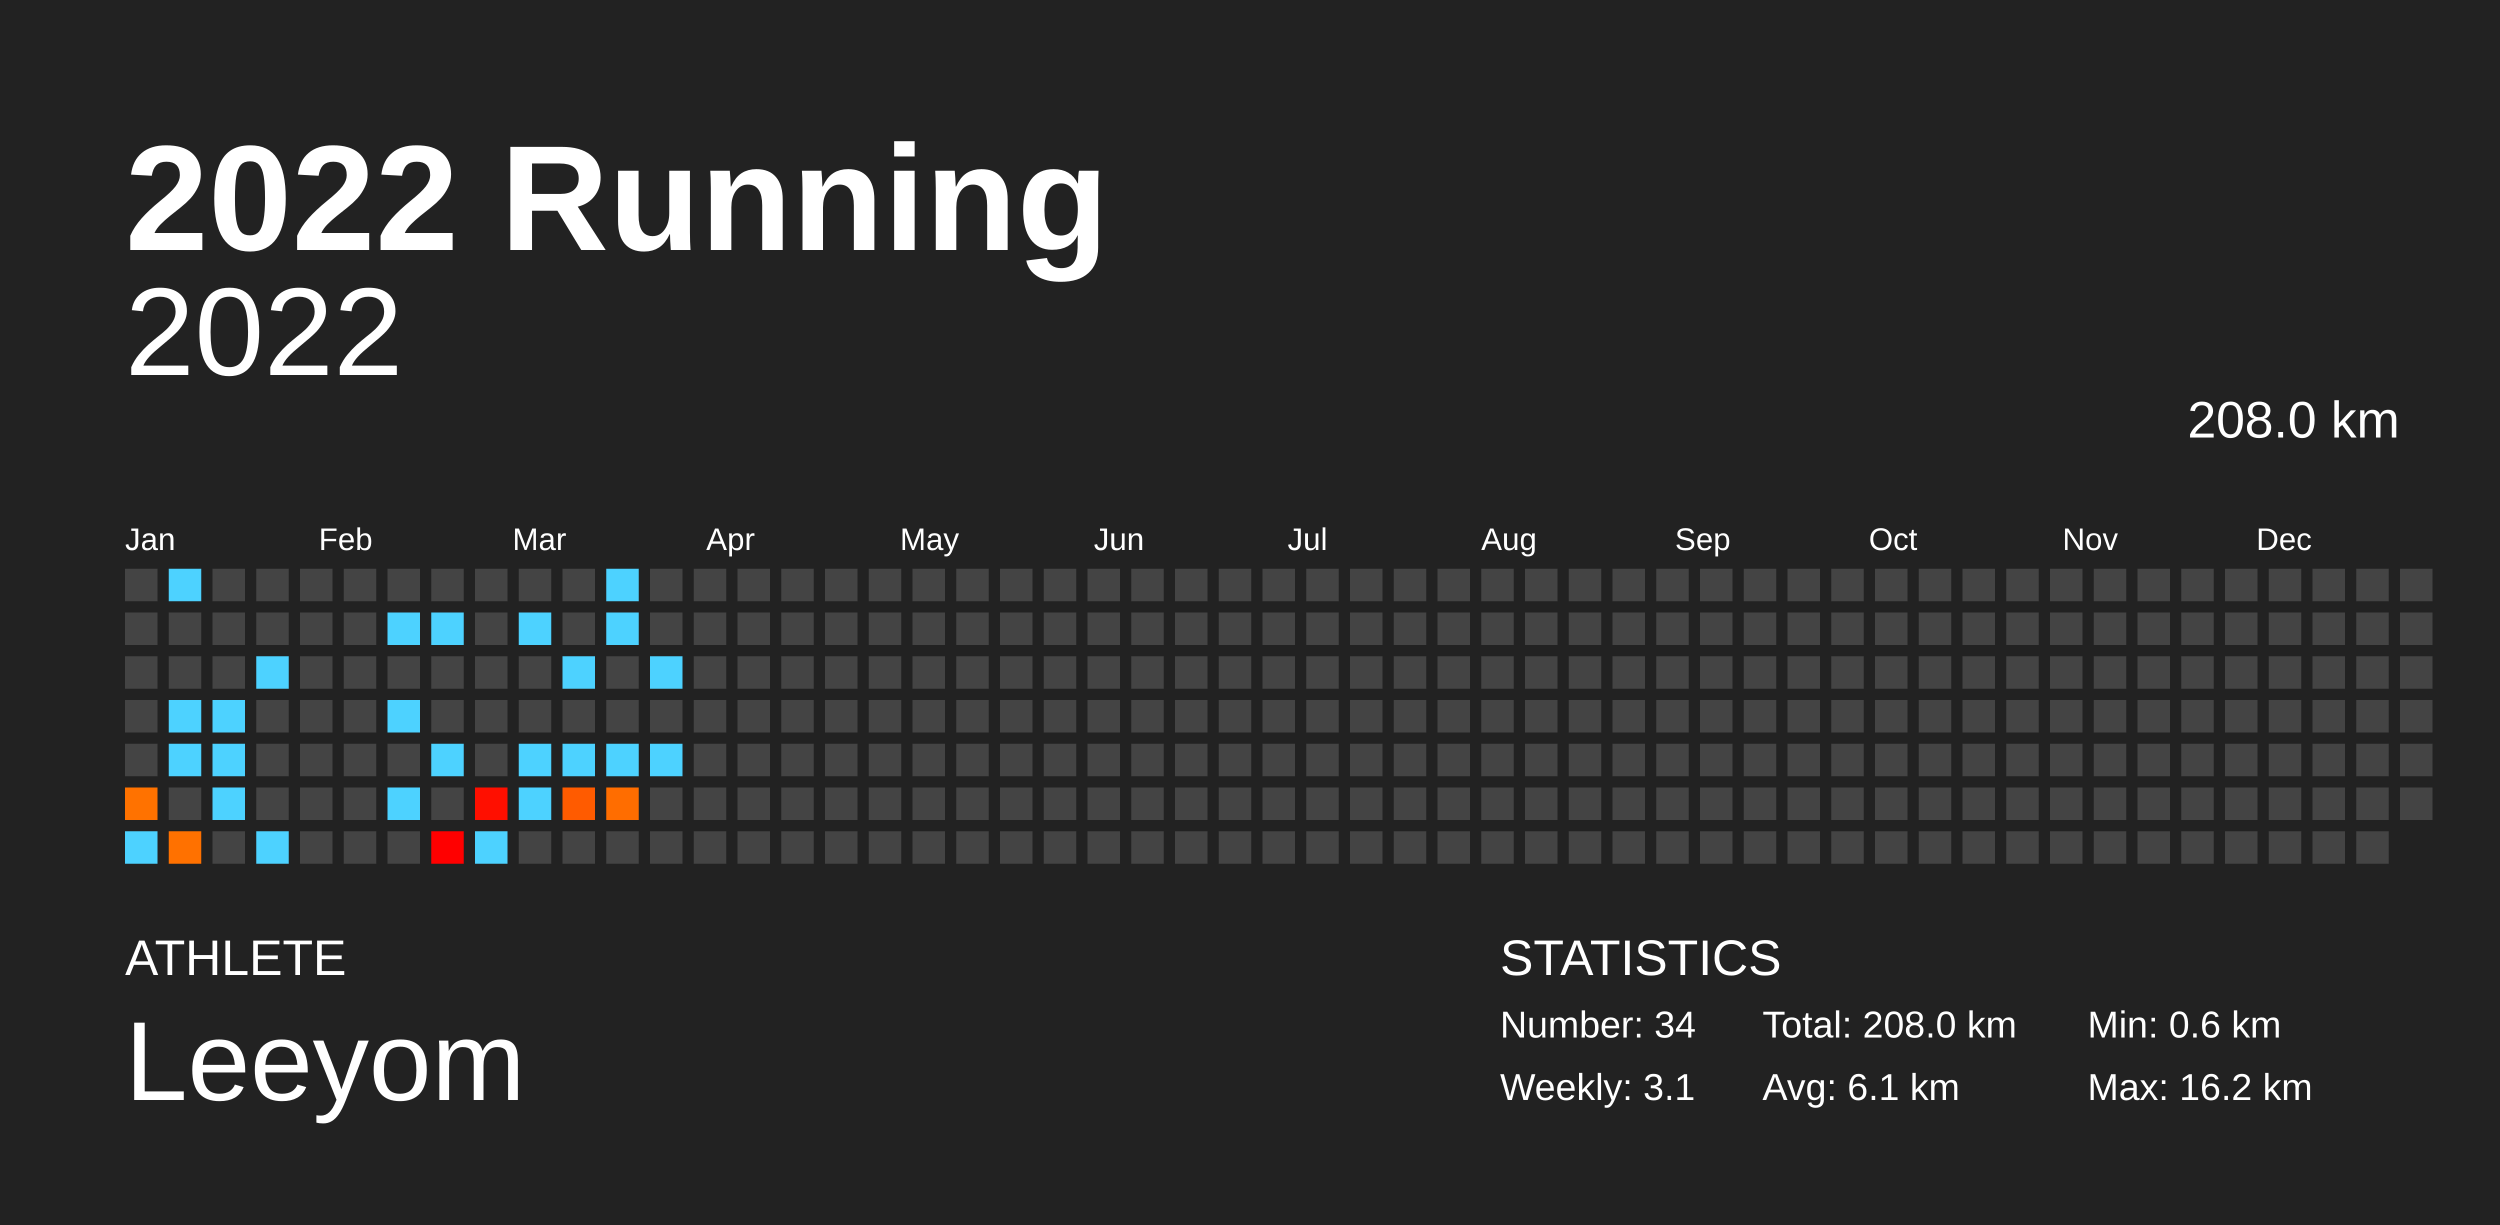
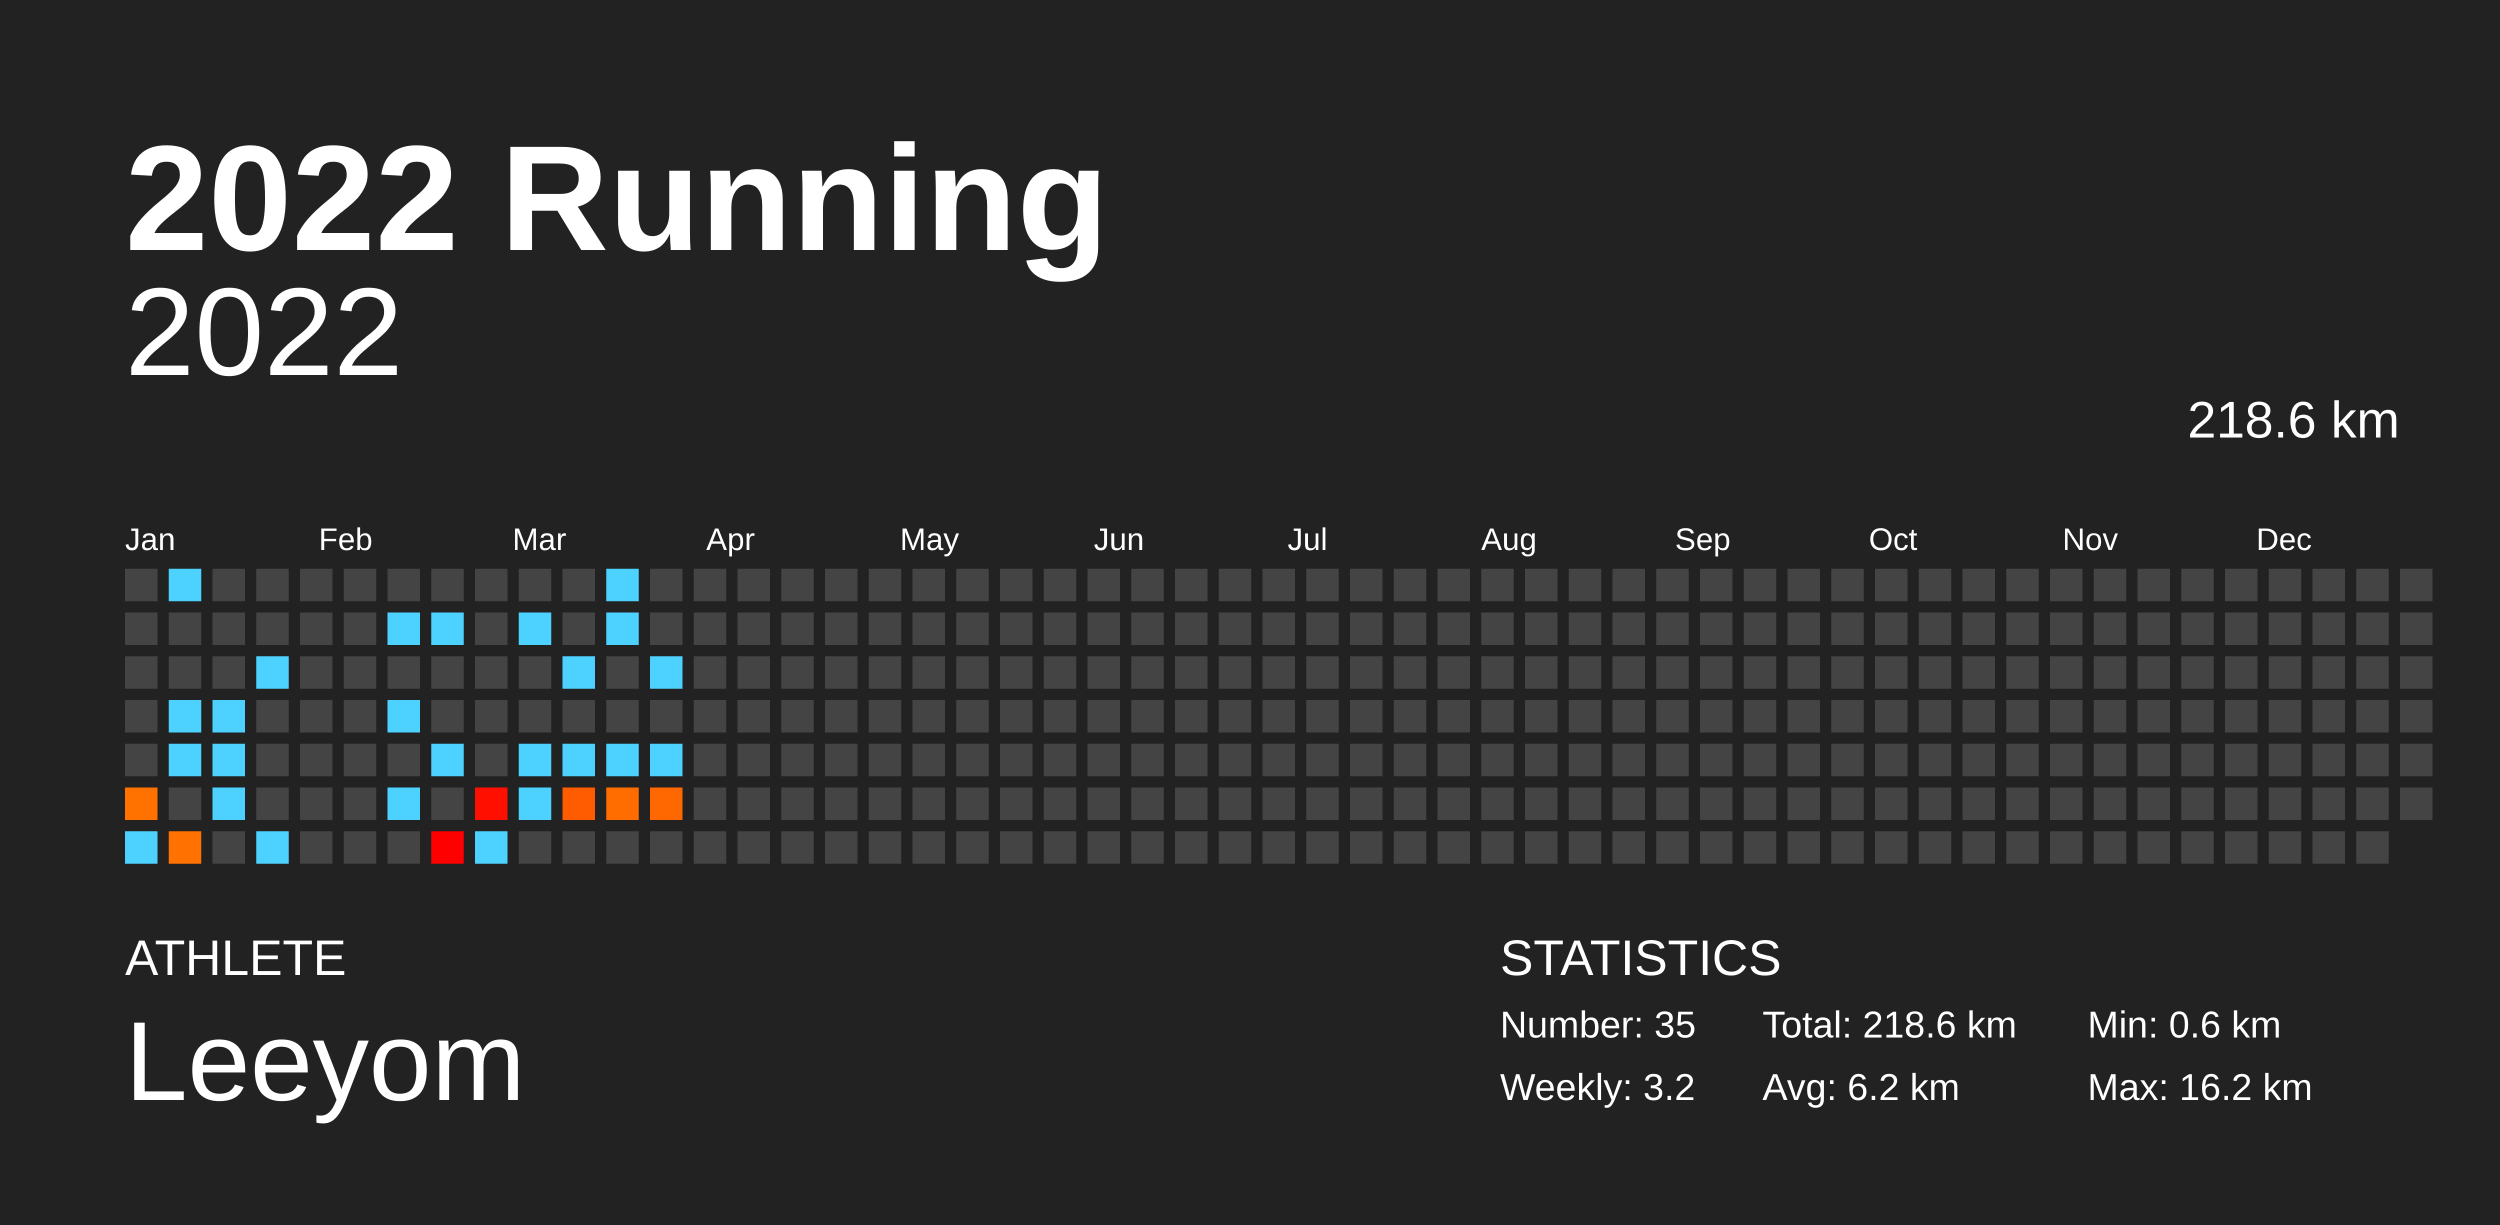
<svg xmlns="http://www.w3.org/2000/svg" baseProfile="full" height="98mm" version="1.1" viewBox="0,0,200,98" width="200mm">
  <defs />
  <rect fill="#222222" height="98" width="200" x="0" y="0" />
  <text fill="#FFFFFF" style="font-size:12px; font-family:Arial; font-weight:bold;" x="10" y="20">2022 Running</text>
  <text fill="#FFFFFF" style="font-size:4px; font-family:Arial" x="10" y="78">ATHLETE</text>
  <text fill="#FFFFFF" style="font-size:9px; font-family:Arial" x="10" y="88">Leeyom</text>
  <text fill="#FFFFFF" style="font-size:4px; font-family:Arial" x="120" y="78">STATISTICS</text>
-   <text fill="#FFFFFF" style="font-size:3px; font-family:Arial" x="120" y="83">Number: 34</text>
-   <text fill="#FFFFFF" style="font-size:3px; font-family:Arial" x="120" y="88">Weekly: 3.1</text>
-   <text fill="#FFFFFF" style="font-size:3px; font-family:Arial" x="141" y="83">Total: 208.0 km</text>
-   <text fill="#FFFFFF" style="font-size:3px; font-family:Arial" x="141" y="88">Avg: 6.1 km</text>
+   <text fill="#FFFFFF" style="font-size:3px; font-family:Arial" x="120" y="83">Number: 35</text>
+   <text fill="#FFFFFF" style="font-size:3px; font-family:Arial" x="120" y="88">Weekly: 3.2</text>
+   <text fill="#FFFFFF" style="font-size:3px; font-family:Arial" x="141" y="83">Total: 218.6 km</text>
+   <text fill="#FFFFFF" style="font-size:3px; font-family:Arial" x="141" y="88">Avg: 6.2 km</text>
  <text fill="#FFFFFF" style="font-size:3px; font-family:Arial" x="167" y="83">Min: 0.6 km</text>
  <text fill="#FFFFFF" style="font-size:3px; font-family:Arial" x="167" y="88">Max: 16.2 km</text>
  <text alignment-baseline="hanging" fill="#FFFFFF" style="font-size:10.0px; font-family:Arial;" x="10" y="30">2022</text>
-   <text alignment-baseline="hanging" fill="#FFFFFF" style="font-size:4.125px; font-family:Arial;" x="175" y="35">208.0 km</text>
+   <text alignment-baseline="hanging" fill="#FFFFFF" style="font-size:4.125px; font-family:Arial;" x="175" y="35">218.6 km</text>
  <text fill="#FFFFFF" style="font-size:2.5px; font-family:Arial" x="10.0" y="44">Jan</text>
  <text fill="#FFFFFF" style="font-size:2.5px; font-family:Arial" x="25.5" y="44">Feb</text>
  <text fill="#FFFFFF" style="font-size:2.5px; font-family:Arial" x="41.0" y="44">Mar</text>
  <text fill="#FFFFFF" style="font-size:2.5px; font-family:Arial" x="56.5" y="44">Apr</text>
  <text fill="#FFFFFF" style="font-size:2.5px; font-family:Arial" x="72.0" y="44">May</text>
  <text fill="#FFFFFF" style="font-size:2.5px; font-family:Arial" x="87.5" y="44">Jun</text>
  <text fill="#FFFFFF" style="font-size:2.5px; font-family:Arial" x="103.0" y="44">Jul</text>
  <text fill="#FFFFFF" style="font-size:2.5px; font-family:Arial" x="118.5" y="44">Aug</text>
  <text fill="#FFFFFF" style="font-size:2.5px; font-family:Arial" x="134.0" y="44">Sep</text>
  <text fill="#FFFFFF" style="font-size:2.5px; font-family:Arial" x="149.5" y="44">Oct</text>
  <text fill="#FFFFFF" style="font-size:2.5px; font-family:Arial" x="165.0" y="44">Nov</text>
  <text fill="#FFFFFF" style="font-size:2.5px; font-family:Arial" x="180.5" y="44">Dec</text>
  <rect fill="#444444" height="2.6" width="2.6" x="10.0" y="45.5" />
  <rect fill="#444444" height="2.6" width="2.6" x="10.0" y="49.0" />
  <rect fill="#444444" height="2.6" width="2.6" x="10.0" y="52.5" />
  <rect fill="#444444" height="2.6" width="2.6" x="10.0" y="56.0" />
  <rect fill="#444444" height="2.6" width="2.6" x="10.0" y="59.5" />
  <rect fill="#ff7200" height="2.6" width="2.6" x="10.0" y="63.0" />
  <rect fill="#4dd2ff" height="2.6" width="2.6" x="10.0" y="66.5" />
  <rect fill="#4dd2ff" height="2.6" width="2.6" x="13.5" y="45.5" />
  <rect fill="#444444" height="2.6" width="2.6" x="13.5" y="49.0" />
  <rect fill="#444444" height="2.6" width="2.6" x="13.5" y="52.5" />
  <rect fill="#4dd2ff" height="2.6" width="2.6" x="13.5" y="56.0" />
  <rect fill="#4dd2ff" height="2.6" width="2.6" x="13.5" y="59.5" />
  <rect fill="#444444" height="2.6" width="2.6" x="13.5" y="63.0" />
  <rect fill="#ff7100" height="2.6" width="2.6" x="13.5" y="66.5" />
  <rect fill="#444444" height="2.6" width="2.6" x="17.0" y="45.5" />
  <rect fill="#444444" height="2.6" width="2.6" x="17.0" y="49.0" />
  <rect fill="#444444" height="2.6" width="2.6" x="17.0" y="52.5" />
  <rect fill="#4dd2ff" height="2.6" width="2.6" x="17.0" y="56.0" />
  <rect fill="#4dd2ff" height="2.6" width="2.6" x="17.0" y="59.5" />
  <rect fill="#4dd2ff" height="2.6" width="2.6" x="17.0" y="63.0" />
  <rect fill="#444444" height="2.6" width="2.6" x="17.0" y="66.5" />
  <rect fill="#444444" height="2.6" width="2.6" x="20.5" y="45.5" />
  <rect fill="#444444" height="2.6" width="2.6" x="20.5" y="49.0" />
  <rect fill="#4dd2ff" height="2.6" width="2.6" x="20.5" y="52.5" />
  <rect fill="#444444" height="2.6" width="2.6" x="20.5" y="56.0" />
  <rect fill="#444444" height="2.6" width="2.6" x="20.5" y="59.5" />
  <rect fill="#444444" height="2.6" width="2.6" x="20.5" y="63.0" />
  <rect fill="#4dd2ff" height="2.6" width="2.6" x="20.5" y="66.5" />
  <rect fill="#444444" height="2.6" width="2.6" x="24.0" y="45.5" />
  <rect fill="#444444" height="2.6" width="2.6" x="24.0" y="49.0" />
  <rect fill="#444444" height="2.6" width="2.6" x="24.0" y="52.5" />
  <rect fill="#444444" height="2.6" width="2.6" x="24.0" y="56.0" />
  <rect fill="#444444" height="2.6" width="2.6" x="24.0" y="59.5" />
  <rect fill="#444444" height="2.6" width="2.6" x="24.0" y="63.0" />
  <rect fill="#444444" height="2.6" width="2.6" x="24.0" y="66.5" />
  <rect fill="#444444" height="2.6" width="2.6" x="27.5" y="45.5" />
  <rect fill="#444444" height="2.6" width="2.6" x="27.5" y="49.0" />
  <rect fill="#444444" height="2.6" width="2.6" x="27.5" y="52.5" />
  <rect fill="#444444" height="2.6" width="2.6" x="27.5" y="56.0" />
  <rect fill="#444444" height="2.6" width="2.6" x="27.5" y="59.5" />
  <rect fill="#444444" height="2.6" width="2.6" x="27.5" y="63.0" />
  <rect fill="#444444" height="2.6" width="2.6" x="27.5" y="66.5" />
  <rect fill="#444444" height="2.6" width="2.6" x="31.0" y="45.5" />
  <rect fill="#4dd2ff" height="2.6" width="2.6" x="31.0" y="49.0" />
  <rect fill="#444444" height="2.6" width="2.6" x="31.0" y="52.5" />
  <rect fill="#4dd2ff" height="2.6" width="2.6" x="31.0" y="56.0" />
  <rect fill="#444444" height="2.6" width="2.6" x="31.0" y="59.5" />
  <rect fill="#4dd2ff" height="2.6" width="2.6" x="31.0" y="63.0" />
  <rect fill="#444444" height="2.6" width="2.6" x="31.0" y="66.5" />
  <rect fill="#444444" height="2.6" width="2.6" x="34.5" y="45.5" />
  <rect fill="#4dd2ff" height="2.6" width="2.6" x="34.5" y="49.0" />
  <rect fill="#444444" height="2.6" width="2.6" x="34.5" y="52.5" />
  <rect fill="#444444" height="2.6" width="2.6" x="34.5" y="56.0" />
  <rect fill="#4dd2ff" height="2.6" width="2.6" x="34.5" y="59.5" />
  <rect fill="#444444" height="2.6" width="2.6" x="34.5" y="63.0" />
  <rect fill="#ff0000" height="2.6" width="2.6" x="34.5" y="66.5" />
  <rect fill="#444444" height="2.6" width="2.6" x="38.0" y="45.5" />
  <rect fill="#444444" height="2.6" width="2.6" x="38.0" y="49.0" />
  <rect fill="#444444" height="2.6" width="2.6" x="38.0" y="52.5" />
  <rect fill="#444444" height="2.6" width="2.6" x="38.0" y="56.0" />
  <rect fill="#444444" height="2.6" width="2.6" x="38.0" y="59.5" />
  <rect fill="#ff0f00" height="2.6" width="2.6" x="38.0" y="63.0" />
  <rect fill="#4dd2ff" height="2.6" width="2.6" x="38.0" y="66.5" />
  <rect fill="#444444" height="2.6" width="2.6" x="41.5" y="45.5" />
  <rect fill="#4dd2ff" height="2.6" width="2.6" x="41.5" y="49.0" />
  <rect fill="#444444" height="2.6" width="2.6" x="41.5" y="52.5" />
  <rect fill="#444444" height="2.6" width="2.6" x="41.5" y="56.0" />
  <rect fill="#4dd2ff" height="2.6" width="2.6" x="41.5" y="59.5" />
  <rect fill="#4dd2ff" height="2.6" width="2.6" x="41.5" y="63.0" />
  <rect fill="#444444" height="2.6" width="2.6" x="41.5" y="66.5" />
  <rect fill="#444444" height="2.6" width="2.6" x="45.0" y="45.5" />
  <rect fill="#444444" height="2.6" width="2.6" x="45.0" y="49.0" />
  <rect fill="#4dd2ff" height="2.6" width="2.6" x="45.0" y="52.5" />
  <rect fill="#444444" height="2.6" width="2.6" x="45.0" y="56.0" />
  <rect fill="#4dd2ff" height="2.6" width="2.6" x="45.0" y="59.5" />
  <rect fill="#ff5b00" height="2.6" width="2.6" x="45.0" y="63.0" />
  <rect fill="#444444" height="2.6" width="2.6" x="45.0" y="66.5" />
  <rect fill="#4dd2ff" height="2.6" width="2.6" x="48.5" y="45.5" />
  <rect fill="#4dd2ff" height="2.6" width="2.6" x="48.5" y="49.0" />
  <rect fill="#444444" height="2.6" width="2.6" x="48.5" y="52.5" />
  <rect fill="#444444" height="2.6" width="2.6" x="48.5" y="56.0" />
  <rect fill="#4dd2ff" height="2.6" width="2.6" x="48.5" y="59.5" />
  <rect fill="#ff6d00" height="2.6" width="2.6" x="48.5" y="63.0" />
  <rect fill="#444444" height="2.6" width="2.6" x="48.5" y="66.5" />
  <rect fill="#444444" height="2.6" width="2.6" x="52.0" y="45.5" />
  <rect fill="#444444" height="2.6" width="2.6" x="52.0" y="49.0" />
  <rect fill="#4dd2ff" height="2.6" width="2.6" x="52.0" y="52.5" />
  <rect fill="#444444" height="2.6" width="2.6" x="52.0" y="56.0" />
  <rect fill="#4dd2ff" height="2.6" width="2.6" x="52.0" y="59.5" />
-   <rect fill="#444444" height="2.6" width="2.6" x="52.0" y="63.0" />
+   <rect fill="#ff6800" height="2.6" width="2.6" x="52.0" y="63.0" />
  <rect fill="#444444" height="2.6" width="2.6" x="52.0" y="66.5" />
  <rect fill="#444444" height="2.6" width="2.6" x="55.5" y="45.5" />
  <rect fill="#444444" height="2.6" width="2.6" x="55.5" y="49.0" />
  <rect fill="#444444" height="2.6" width="2.6" x="55.5" y="52.5" />
  <rect fill="#444444" height="2.6" width="2.6" x="55.5" y="56.0" />
  <rect fill="#444444" height="2.6" width="2.6" x="55.5" y="59.5" />
  <rect fill="#444444" height="2.6" width="2.6" x="55.5" y="63.0" />
  <rect fill="#444444" height="2.6" width="2.6" x="55.5" y="66.5" />
  <rect fill="#444444" height="2.6" width="2.6" x="59.0" y="45.5" />
  <rect fill="#444444" height="2.6" width="2.6" x="59.0" y="49.0" />
  <rect fill="#444444" height="2.6" width="2.6" x="59.0" y="52.5" />
  <rect fill="#444444" height="2.6" width="2.6" x="59.0" y="56.0" />
  <rect fill="#444444" height="2.6" width="2.6" x="59.0" y="59.5" />
  <rect fill="#444444" height="2.6" width="2.6" x="59.0" y="63.0" />
  <rect fill="#444444" height="2.6" width="2.6" x="59.0" y="66.5" />
  <rect fill="#444444" height="2.6" width="2.6" x="62.5" y="45.5" />
  <rect fill="#444444" height="2.6" width="2.6" x="62.5" y="49.0" />
  <rect fill="#444444" height="2.6" width="2.6" x="62.5" y="52.5" />
  <rect fill="#444444" height="2.6" width="2.6" x="62.5" y="56.0" />
  <rect fill="#444444" height="2.6" width="2.6" x="62.5" y="59.5" />
  <rect fill="#444444" height="2.6" width="2.6" x="62.5" y="63.0" />
  <rect fill="#444444" height="2.6" width="2.6" x="62.5" y="66.5" />
  <rect fill="#444444" height="2.6" width="2.6" x="66.0" y="45.5" />
  <rect fill="#444444" height="2.6" width="2.6" x="66.0" y="49.0" />
  <rect fill="#444444" height="2.6" width="2.6" x="66.0" y="52.5" />
  <rect fill="#444444" height="2.6" width="2.6" x="66.0" y="56.0" />
  <rect fill="#444444" height="2.6" width="2.6" x="66.0" y="59.5" />
  <rect fill="#444444" height="2.6" width="2.6" x="66.0" y="63.0" />
  <rect fill="#444444" height="2.6" width="2.6" x="66.0" y="66.5" />
  <rect fill="#444444" height="2.6" width="2.6" x="69.5" y="45.5" />
  <rect fill="#444444" height="2.6" width="2.6" x="69.5" y="49.0" />
  <rect fill="#444444" height="2.6" width="2.6" x="69.5" y="52.5" />
  <rect fill="#444444" height="2.6" width="2.6" x="69.5" y="56.0" />
  <rect fill="#444444" height="2.6" width="2.6" x="69.5" y="59.5" />
  <rect fill="#444444" height="2.6" width="2.6" x="69.5" y="63.0" />
  <rect fill="#444444" height="2.6" width="2.6" x="69.5" y="66.5" />
  <rect fill="#444444" height="2.6" width="2.6" x="73.0" y="45.5" />
  <rect fill="#444444" height="2.6" width="2.6" x="73.0" y="49.0" />
  <rect fill="#444444" height="2.6" width="2.6" x="73.0" y="52.5" />
  <rect fill="#444444" height="2.6" width="2.6" x="73.0" y="56.0" />
  <rect fill="#444444" height="2.6" width="2.6" x="73.0" y="59.5" />
  <rect fill="#444444" height="2.6" width="2.6" x="73.0" y="63.0" />
  <rect fill="#444444" height="2.6" width="2.6" x="73.0" y="66.5" />
  <rect fill="#444444" height="2.6" width="2.6" x="76.5" y="45.5" />
  <rect fill="#444444" height="2.6" width="2.6" x="76.5" y="49.0" />
  <rect fill="#444444" height="2.6" width="2.6" x="76.5" y="52.5" />
  <rect fill="#444444" height="2.6" width="2.6" x="76.5" y="56.0" />
  <rect fill="#444444" height="2.6" width="2.6" x="76.5" y="59.5" />
  <rect fill="#444444" height="2.6" width="2.6" x="76.5" y="63.0" />
  <rect fill="#444444" height="2.6" width="2.6" x="76.5" y="66.5" />
  <rect fill="#444444" height="2.6" width="2.6" x="80.0" y="45.5" />
  <rect fill="#444444" height="2.6" width="2.6" x="80.0" y="49.0" />
  <rect fill="#444444" height="2.6" width="2.6" x="80.0" y="52.5" />
  <rect fill="#444444" height="2.6" width="2.6" x="80.0" y="56.0" />
  <rect fill="#444444" height="2.6" width="2.6" x="80.0" y="59.5" />
  <rect fill="#444444" height="2.6" width="2.6" x="80.0" y="63.0" />
  <rect fill="#444444" height="2.6" width="2.6" x="80.0" y="66.5" />
  <rect fill="#444444" height="2.6" width="2.6" x="83.5" y="45.5" />
  <rect fill="#444444" height="2.6" width="2.6" x="83.5" y="49.0" />
  <rect fill="#444444" height="2.6" width="2.6" x="83.5" y="52.5" />
  <rect fill="#444444" height="2.6" width="2.6" x="83.5" y="56.0" />
  <rect fill="#444444" height="2.6" width="2.6" x="83.5" y="59.5" />
  <rect fill="#444444" height="2.6" width="2.6" x="83.5" y="63.0" />
  <rect fill="#444444" height="2.6" width="2.6" x="83.5" y="66.5" />
  <rect fill="#444444" height="2.6" width="2.6" x="87.0" y="45.5" />
  <rect fill="#444444" height="2.6" width="2.6" x="87.0" y="49.0" />
  <rect fill="#444444" height="2.6" width="2.6" x="87.0" y="52.5" />
  <rect fill="#444444" height="2.6" width="2.6" x="87.0" y="56.0" />
  <rect fill="#444444" height="2.6" width="2.6" x="87.0" y="59.5" />
  <rect fill="#444444" height="2.6" width="2.6" x="87.0" y="63.0" />
  <rect fill="#444444" height="2.6" width="2.6" x="87.0" y="66.5" />
  <rect fill="#444444" height="2.6" width="2.6" x="90.5" y="45.5" />
  <rect fill="#444444" height="2.6" width="2.6" x="90.5" y="49.0" />
  <rect fill="#444444" height="2.6" width="2.6" x="90.5" y="52.5" />
  <rect fill="#444444" height="2.6" width="2.6" x="90.5" y="56.0" />
  <rect fill="#444444" height="2.6" width="2.6" x="90.5" y="59.5" />
  <rect fill="#444444" height="2.6" width="2.6" x="90.5" y="63.0" />
  <rect fill="#444444" height="2.6" width="2.6" x="90.5" y="66.5" />
  <rect fill="#444444" height="2.6" width="2.6" x="94.0" y="45.5" />
  <rect fill="#444444" height="2.6" width="2.6" x="94.0" y="49.0" />
  <rect fill="#444444" height="2.6" width="2.6" x="94.0" y="52.5" />
  <rect fill="#444444" height="2.6" width="2.6" x="94.0" y="56.0" />
  <rect fill="#444444" height="2.6" width="2.6" x="94.0" y="59.5" />
  <rect fill="#444444" height="2.6" width="2.6" x="94.0" y="63.0" />
  <rect fill="#444444" height="2.6" width="2.6" x="94.0" y="66.5" />
  <rect fill="#444444" height="2.6" width="2.6" x="97.5" y="45.5" />
  <rect fill="#444444" height="2.6" width="2.6" x="97.5" y="49.0" />
  <rect fill="#444444" height="2.6" width="2.6" x="97.5" y="52.5" />
  <rect fill="#444444" height="2.6" width="2.6" x="97.5" y="56.0" />
  <rect fill="#444444" height="2.6" width="2.6" x="97.5" y="59.5" />
  <rect fill="#444444" height="2.6" width="2.6" x="97.5" y="63.0" />
  <rect fill="#444444" height="2.6" width="2.6" x="97.5" y="66.5" />
  <rect fill="#444444" height="2.6" width="2.6" x="101.0" y="45.5" />
  <rect fill="#444444" height="2.6" width="2.6" x="101.0" y="49.0" />
  <rect fill="#444444" height="2.6" width="2.6" x="101.0" y="52.5" />
  <rect fill="#444444" height="2.6" width="2.6" x="101.0" y="56.0" />
  <rect fill="#444444" height="2.6" width="2.6" x="101.0" y="59.5" />
  <rect fill="#444444" height="2.6" width="2.6" x="101.0" y="63.0" />
  <rect fill="#444444" height="2.6" width="2.6" x="101.0" y="66.5" />
  <rect fill="#444444" height="2.6" width="2.6" x="104.5" y="45.5" />
  <rect fill="#444444" height="2.6" width="2.6" x="104.5" y="49.0" />
  <rect fill="#444444" height="2.6" width="2.6" x="104.5" y="52.5" />
  <rect fill="#444444" height="2.6" width="2.6" x="104.5" y="56.0" />
  <rect fill="#444444" height="2.6" width="2.6" x="104.5" y="59.5" />
  <rect fill="#444444" height="2.6" width="2.6" x="104.5" y="63.0" />
  <rect fill="#444444" height="2.6" width="2.6" x="104.5" y="66.5" />
  <rect fill="#444444" height="2.6" width="2.6" x="108.0" y="45.5" />
  <rect fill="#444444" height="2.6" width="2.6" x="108.0" y="49.0" />
  <rect fill="#444444" height="2.6" width="2.6" x="108.0" y="52.5" />
  <rect fill="#444444" height="2.6" width="2.6" x="108.0" y="56.0" />
  <rect fill="#444444" height="2.6" width="2.6" x="108.0" y="59.5" />
  <rect fill="#444444" height="2.6" width="2.6" x="108.0" y="63.0" />
  <rect fill="#444444" height="2.6" width="2.6" x="108.0" y="66.5" />
  <rect fill="#444444" height="2.6" width="2.6" x="111.5" y="45.5" />
  <rect fill="#444444" height="2.6" width="2.6" x="111.5" y="49.0" />
  <rect fill="#444444" height="2.6" width="2.6" x="111.5" y="52.5" />
  <rect fill="#444444" height="2.6" width="2.6" x="111.5" y="56.0" />
  <rect fill="#444444" height="2.6" width="2.6" x="111.5" y="59.5" />
  <rect fill="#444444" height="2.6" width="2.6" x="111.5" y="63.0" />
  <rect fill="#444444" height="2.6" width="2.6" x="111.5" y="66.5" />
  <rect fill="#444444" height="2.6" width="2.6" x="115.0" y="45.5" />
  <rect fill="#444444" height="2.6" width="2.6" x="115.0" y="49.0" />
  <rect fill="#444444" height="2.6" width="2.6" x="115.0" y="52.5" />
  <rect fill="#444444" height="2.6" width="2.6" x="115.0" y="56.0" />
  <rect fill="#444444" height="2.6" width="2.6" x="115.0" y="59.5" />
  <rect fill="#444444" height="2.6" width="2.6" x="115.0" y="63.0" />
  <rect fill="#444444" height="2.6" width="2.6" x="115.0" y="66.5" />
  <rect fill="#444444" height="2.6" width="2.6" x="118.5" y="45.5" />
  <rect fill="#444444" height="2.6" width="2.6" x="118.5" y="49.0" />
  <rect fill="#444444" height="2.6" width="2.6" x="118.5" y="52.5" />
  <rect fill="#444444" height="2.6" width="2.6" x="118.5" y="56.0" />
  <rect fill="#444444" height="2.6" width="2.6" x="118.5" y="59.5" />
  <rect fill="#444444" height="2.6" width="2.6" x="118.5" y="63.0" />
  <rect fill="#444444" height="2.6" width="2.6" x="118.5" y="66.5" />
  <rect fill="#444444" height="2.6" width="2.6" x="122.0" y="45.5" />
  <rect fill="#444444" height="2.6" width="2.6" x="122.0" y="49.0" />
  <rect fill="#444444" height="2.6" width="2.6" x="122.0" y="52.5" />
  <rect fill="#444444" height="2.6" width="2.6" x="122.0" y="56.0" />
  <rect fill="#444444" height="2.6" width="2.6" x="122.0" y="59.5" />
  <rect fill="#444444" height="2.6" width="2.6" x="122.0" y="63.0" />
  <rect fill="#444444" height="2.6" width="2.6" x="122.0" y="66.5" />
  <rect fill="#444444" height="2.6" width="2.6" x="125.5" y="45.5" />
  <rect fill="#444444" height="2.6" width="2.6" x="125.5" y="49.0" />
  <rect fill="#444444" height="2.6" width="2.6" x="125.5" y="52.5" />
  <rect fill="#444444" height="2.6" width="2.6" x="125.5" y="56.0" />
  <rect fill="#444444" height="2.6" width="2.6" x="125.5" y="59.5" />
  <rect fill="#444444" height="2.6" width="2.6" x="125.5" y="63.0" />
  <rect fill="#444444" height="2.6" width="2.6" x="125.5" y="66.5" />
  <rect fill="#444444" height="2.6" width="2.6" x="129.0" y="45.5" />
  <rect fill="#444444" height="2.6" width="2.6" x="129.0" y="49.0" />
  <rect fill="#444444" height="2.6" width="2.6" x="129.0" y="52.5" />
  <rect fill="#444444" height="2.6" width="2.6" x="129.0" y="56.0" />
  <rect fill="#444444" height="2.6" width="2.6" x="129.0" y="59.5" />
  <rect fill="#444444" height="2.6" width="2.6" x="129.0" y="63.0" />
  <rect fill="#444444" height="2.6" width="2.6" x="129.0" y="66.5" />
  <rect fill="#444444" height="2.6" width="2.6" x="132.5" y="45.5" />
  <rect fill="#444444" height="2.6" width="2.6" x="132.5" y="49.0" />
  <rect fill="#444444" height="2.6" width="2.6" x="132.5" y="52.5" />
  <rect fill="#444444" height="2.6" width="2.6" x="132.5" y="56.0" />
  <rect fill="#444444" height="2.6" width="2.6" x="132.5" y="59.5" />
  <rect fill="#444444" height="2.6" width="2.6" x="132.5" y="63.0" />
  <rect fill="#444444" height="2.6" width="2.6" x="132.5" y="66.5" />
  <rect fill="#444444" height="2.6" width="2.6" x="136.0" y="45.5" />
  <rect fill="#444444" height="2.6" width="2.6" x="136.0" y="49.0" />
  <rect fill="#444444" height="2.6" width="2.6" x="136.0" y="52.5" />
  <rect fill="#444444" height="2.6" width="2.6" x="136.0" y="56.0" />
  <rect fill="#444444" height="2.6" width="2.6" x="136.0" y="59.5" />
  <rect fill="#444444" height="2.6" width="2.6" x="136.0" y="63.0" />
  <rect fill="#444444" height="2.6" width="2.6" x="136.0" y="66.5" />
  <rect fill="#444444" height="2.6" width="2.6" x="139.5" y="45.5" />
  <rect fill="#444444" height="2.6" width="2.6" x="139.5" y="49.0" />
  <rect fill="#444444" height="2.6" width="2.6" x="139.5" y="52.5" />
  <rect fill="#444444" height="2.6" width="2.6" x="139.5" y="56.0" />
  <rect fill="#444444" height="2.6" width="2.6" x="139.5" y="59.5" />
  <rect fill="#444444" height="2.6" width="2.6" x="139.5" y="63.0" />
  <rect fill="#444444" height="2.6" width="2.6" x="139.5" y="66.5" />
  <rect fill="#444444" height="2.6" width="2.6" x="143.0" y="45.5" />
  <rect fill="#444444" height="2.6" width="2.6" x="143.0" y="49.0" />
  <rect fill="#444444" height="2.6" width="2.6" x="143.0" y="52.5" />
  <rect fill="#444444" height="2.6" width="2.6" x="143.0" y="56.0" />
  <rect fill="#444444" height="2.6" width="2.6" x="143.0" y="59.5" />
  <rect fill="#444444" height="2.6" width="2.6" x="143.0" y="63.0" />
  <rect fill="#444444" height="2.6" width="2.6" x="143.0" y="66.5" />
  <rect fill="#444444" height="2.6" width="2.6" x="146.5" y="45.5" />
  <rect fill="#444444" height="2.6" width="2.6" x="146.5" y="49.0" />
  <rect fill="#444444" height="2.6" width="2.6" x="146.5" y="52.5" />
  <rect fill="#444444" height="2.6" width="2.6" x="146.5" y="56.0" />
  <rect fill="#444444" height="2.6" width="2.6" x="146.5" y="59.5" />
  <rect fill="#444444" height="2.6" width="2.6" x="146.5" y="63.0" />
  <rect fill="#444444" height="2.6" width="2.6" x="146.5" y="66.5" />
  <rect fill="#444444" height="2.6" width="2.6" x="150.0" y="45.5" />
  <rect fill="#444444" height="2.6" width="2.6" x="150.0" y="49.0" />
  <rect fill="#444444" height="2.6" width="2.6" x="150.0" y="52.5" />
  <rect fill="#444444" height="2.6" width="2.6" x="150.0" y="56.0" />
  <rect fill="#444444" height="2.6" width="2.6" x="150.0" y="59.5" />
  <rect fill="#444444" height="2.6" width="2.6" x="150.0" y="63.0" />
  <rect fill="#444444" height="2.6" width="2.6" x="150.0" y="66.5" />
  <rect fill="#444444" height="2.6" width="2.6" x="153.5" y="45.5" />
  <rect fill="#444444" height="2.6" width="2.6" x="153.5" y="49.0" />
  <rect fill="#444444" height="2.6" width="2.6" x="153.5" y="52.5" />
  <rect fill="#444444" height="2.6" width="2.6" x="153.5" y="56.0" />
  <rect fill="#444444" height="2.6" width="2.6" x="153.5" y="59.5" />
  <rect fill="#444444" height="2.6" width="2.6" x="153.5" y="63.0" />
  <rect fill="#444444" height="2.6" width="2.6" x="153.5" y="66.5" />
  <rect fill="#444444" height="2.6" width="2.6" x="157.0" y="45.5" />
  <rect fill="#444444" height="2.6" width="2.6" x="157.0" y="49.0" />
  <rect fill="#444444" height="2.6" width="2.6" x="157.0" y="52.5" />
  <rect fill="#444444" height="2.6" width="2.6" x="157.0" y="56.0" />
  <rect fill="#444444" height="2.6" width="2.6" x="157.0" y="59.5" />
  <rect fill="#444444" height="2.6" width="2.6" x="157.0" y="63.0" />
  <rect fill="#444444" height="2.6" width="2.6" x="157.0" y="66.5" />
  <rect fill="#444444" height="2.6" width="2.6" x="160.5" y="45.5" />
  <rect fill="#444444" height="2.6" width="2.6" x="160.5" y="49.0" />
  <rect fill="#444444" height="2.6" width="2.6" x="160.5" y="52.5" />
  <rect fill="#444444" height="2.6" width="2.6" x="160.5" y="56.0" />
  <rect fill="#444444" height="2.6" width="2.6" x="160.5" y="59.5" />
  <rect fill="#444444" height="2.6" width="2.6" x="160.5" y="63.0" />
  <rect fill="#444444" height="2.6" width="2.6" x="160.5" y="66.5" />
  <rect fill="#444444" height="2.6" width="2.6" x="164.0" y="45.5" />
  <rect fill="#444444" height="2.6" width="2.6" x="164.0" y="49.0" />
  <rect fill="#444444" height="2.6" width="2.6" x="164.0" y="52.5" />
  <rect fill="#444444" height="2.6" width="2.6" x="164.0" y="56.0" />
  <rect fill="#444444" height="2.6" width="2.6" x="164.0" y="59.5" />
  <rect fill="#444444" height="2.6" width="2.6" x="164.0" y="63.0" />
  <rect fill="#444444" height="2.6" width="2.6" x="164.0" y="66.5" />
  <rect fill="#444444" height="2.6" width="2.6" x="167.5" y="45.5" />
  <rect fill="#444444" height="2.6" width="2.6" x="167.5" y="49.0" />
  <rect fill="#444444" height="2.6" width="2.6" x="167.5" y="52.5" />
  <rect fill="#444444" height="2.6" width="2.6" x="167.5" y="56.0" />
  <rect fill="#444444" height="2.6" width="2.6" x="167.5" y="59.5" />
  <rect fill="#444444" height="2.6" width="2.6" x="167.5" y="63.0" />
  <rect fill="#444444" height="2.6" width="2.6" x="167.5" y="66.5" />
  <rect fill="#444444" height="2.6" width="2.6" x="171.0" y="45.5" />
  <rect fill="#444444" height="2.6" width="2.6" x="171.0" y="49.0" />
  <rect fill="#444444" height="2.6" width="2.6" x="171.0" y="52.5" />
  <rect fill="#444444" height="2.6" width="2.6" x="171.0" y="56.0" />
  <rect fill="#444444" height="2.6" width="2.6" x="171.0" y="59.5" />
  <rect fill="#444444" height="2.6" width="2.6" x="171.0" y="63.0" />
  <rect fill="#444444" height="2.6" width="2.6" x="171.0" y="66.5" />
  <rect fill="#444444" height="2.6" width="2.6" x="174.5" y="45.5" />
  <rect fill="#444444" height="2.6" width="2.6" x="174.5" y="49.0" />
  <rect fill="#444444" height="2.6" width="2.6" x="174.5" y="52.5" />
  <rect fill="#444444" height="2.6" width="2.6" x="174.5" y="56.0" />
  <rect fill="#444444" height="2.6" width="2.6" x="174.5" y="59.5" />
  <rect fill="#444444" height="2.6" width="2.6" x="174.5" y="63.0" />
  <rect fill="#444444" height="2.6" width="2.6" x="174.5" y="66.5" />
  <rect fill="#444444" height="2.6" width="2.6" x="178.0" y="45.5" />
  <rect fill="#444444" height="2.6" width="2.6" x="178.0" y="49.0" />
  <rect fill="#444444" height="2.6" width="2.6" x="178.0" y="52.5" />
  <rect fill="#444444" height="2.6" width="2.6" x="178.0" y="56.0" />
  <rect fill="#444444" height="2.6" width="2.6" x="178.0" y="59.5" />
  <rect fill="#444444" height="2.6" width="2.6" x="178.0" y="63.0" />
  <rect fill="#444444" height="2.6" width="2.6" x="178.0" y="66.5" />
  <rect fill="#444444" height="2.6" width="2.6" x="181.5" y="45.5" />
  <rect fill="#444444" height="2.6" width="2.6" x="181.5" y="49.0" />
  <rect fill="#444444" height="2.6" width="2.6" x="181.5" y="52.5" />
  <rect fill="#444444" height="2.6" width="2.6" x="181.5" y="56.0" />
  <rect fill="#444444" height="2.6" width="2.6" x="181.5" y="59.5" />
  <rect fill="#444444" height="2.6" width="2.6" x="181.5" y="63.0" />
  <rect fill="#444444" height="2.6" width="2.6" x="181.5" y="66.5" />
  <rect fill="#444444" height="2.6" width="2.6" x="185.0" y="45.5" />
  <rect fill="#444444" height="2.6" width="2.6" x="185.0" y="49.0" />
  <rect fill="#444444" height="2.6" width="2.6" x="185.0" y="52.5" />
  <rect fill="#444444" height="2.6" width="2.6" x="185.0" y="56.0" />
  <rect fill="#444444" height="2.6" width="2.6" x="185.0" y="59.5" />
  <rect fill="#444444" height="2.6" width="2.6" x="185.0" y="63.0" />
  <rect fill="#444444" height="2.6" width="2.6" x="185.0" y="66.5" />
  <rect fill="#444444" height="2.6" width="2.6" x="188.5" y="45.5" />
  <rect fill="#444444" height="2.6" width="2.6" x="188.5" y="49.0" />
  <rect fill="#444444" height="2.6" width="2.6" x="188.5" y="52.5" />
  <rect fill="#444444" height="2.6" width="2.6" x="188.5" y="56.0" />
  <rect fill="#444444" height="2.6" width="2.6" x="188.5" y="59.5" />
  <rect fill="#444444" height="2.6" width="2.6" x="188.5" y="63.0" />
  <rect fill="#444444" height="2.6" width="2.6" x="188.5" y="66.5" />
  <rect fill="#444444" height="2.6" width="2.6" x="192.0" y="45.5" />
  <rect fill="#444444" height="2.6" width="2.6" x="192.0" y="49.0" />
  <rect fill="#444444" height="2.6" width="2.6" x="192.0" y="52.5" />
  <rect fill="#444444" height="2.6" width="2.6" x="192.0" y="56.0" />
  <rect fill="#444444" height="2.6" width="2.6" x="192.0" y="59.5" />
  <rect fill="#444444" height="2.6" width="2.6" x="192.0" y="63.0" />
</svg>
